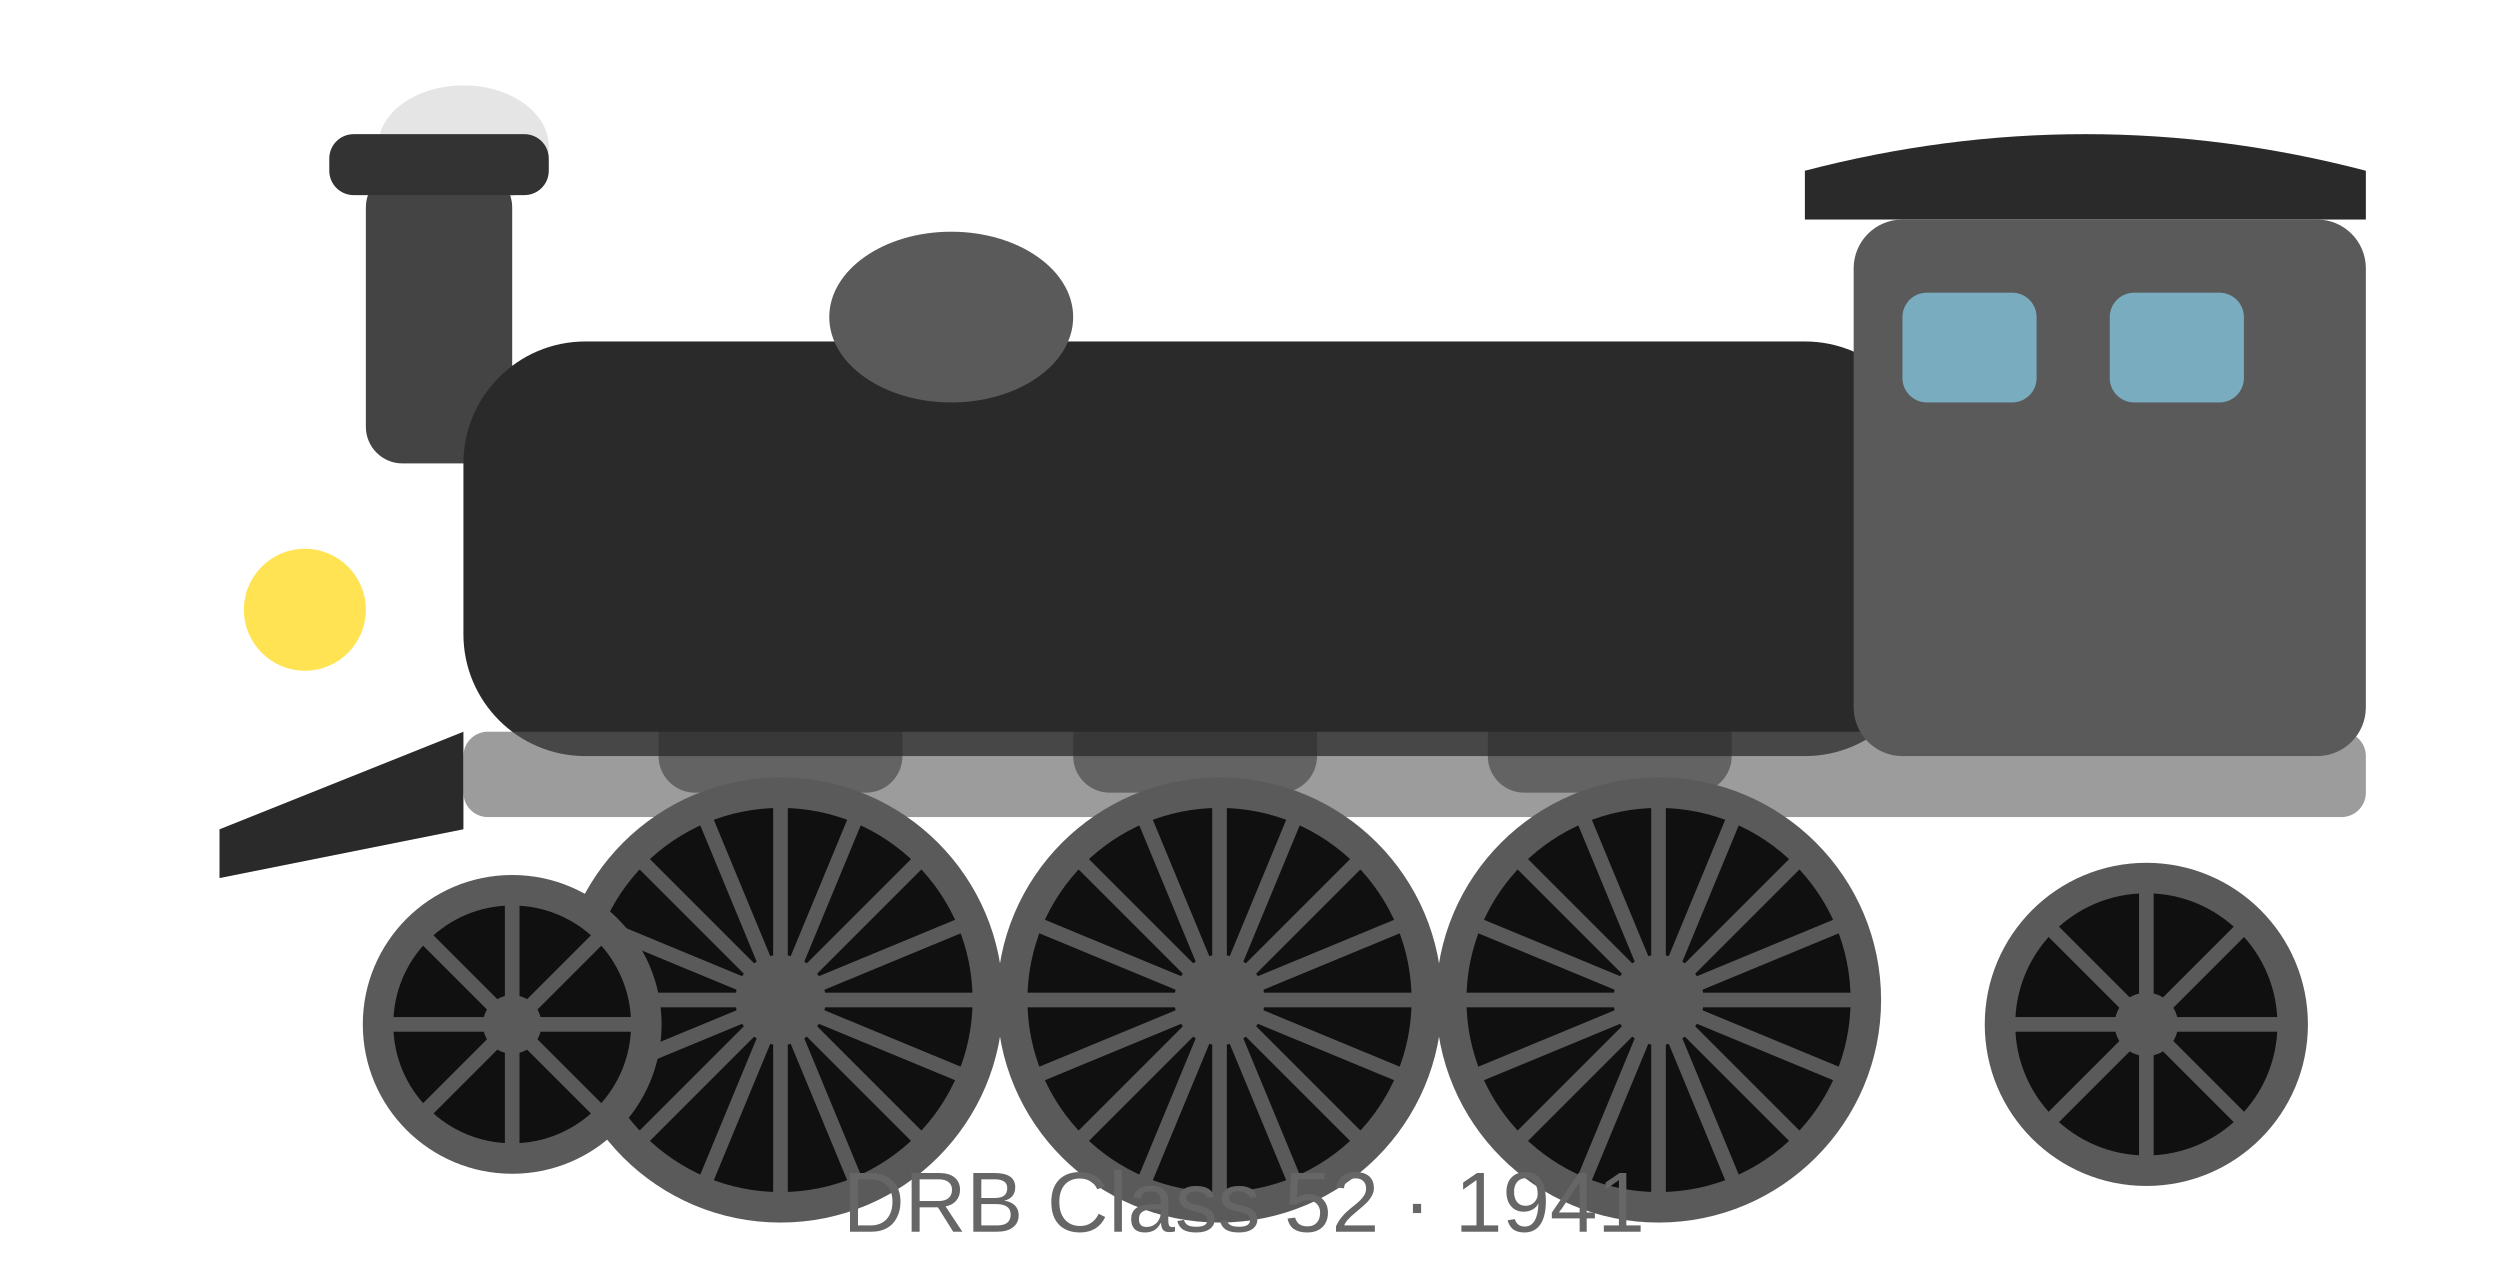
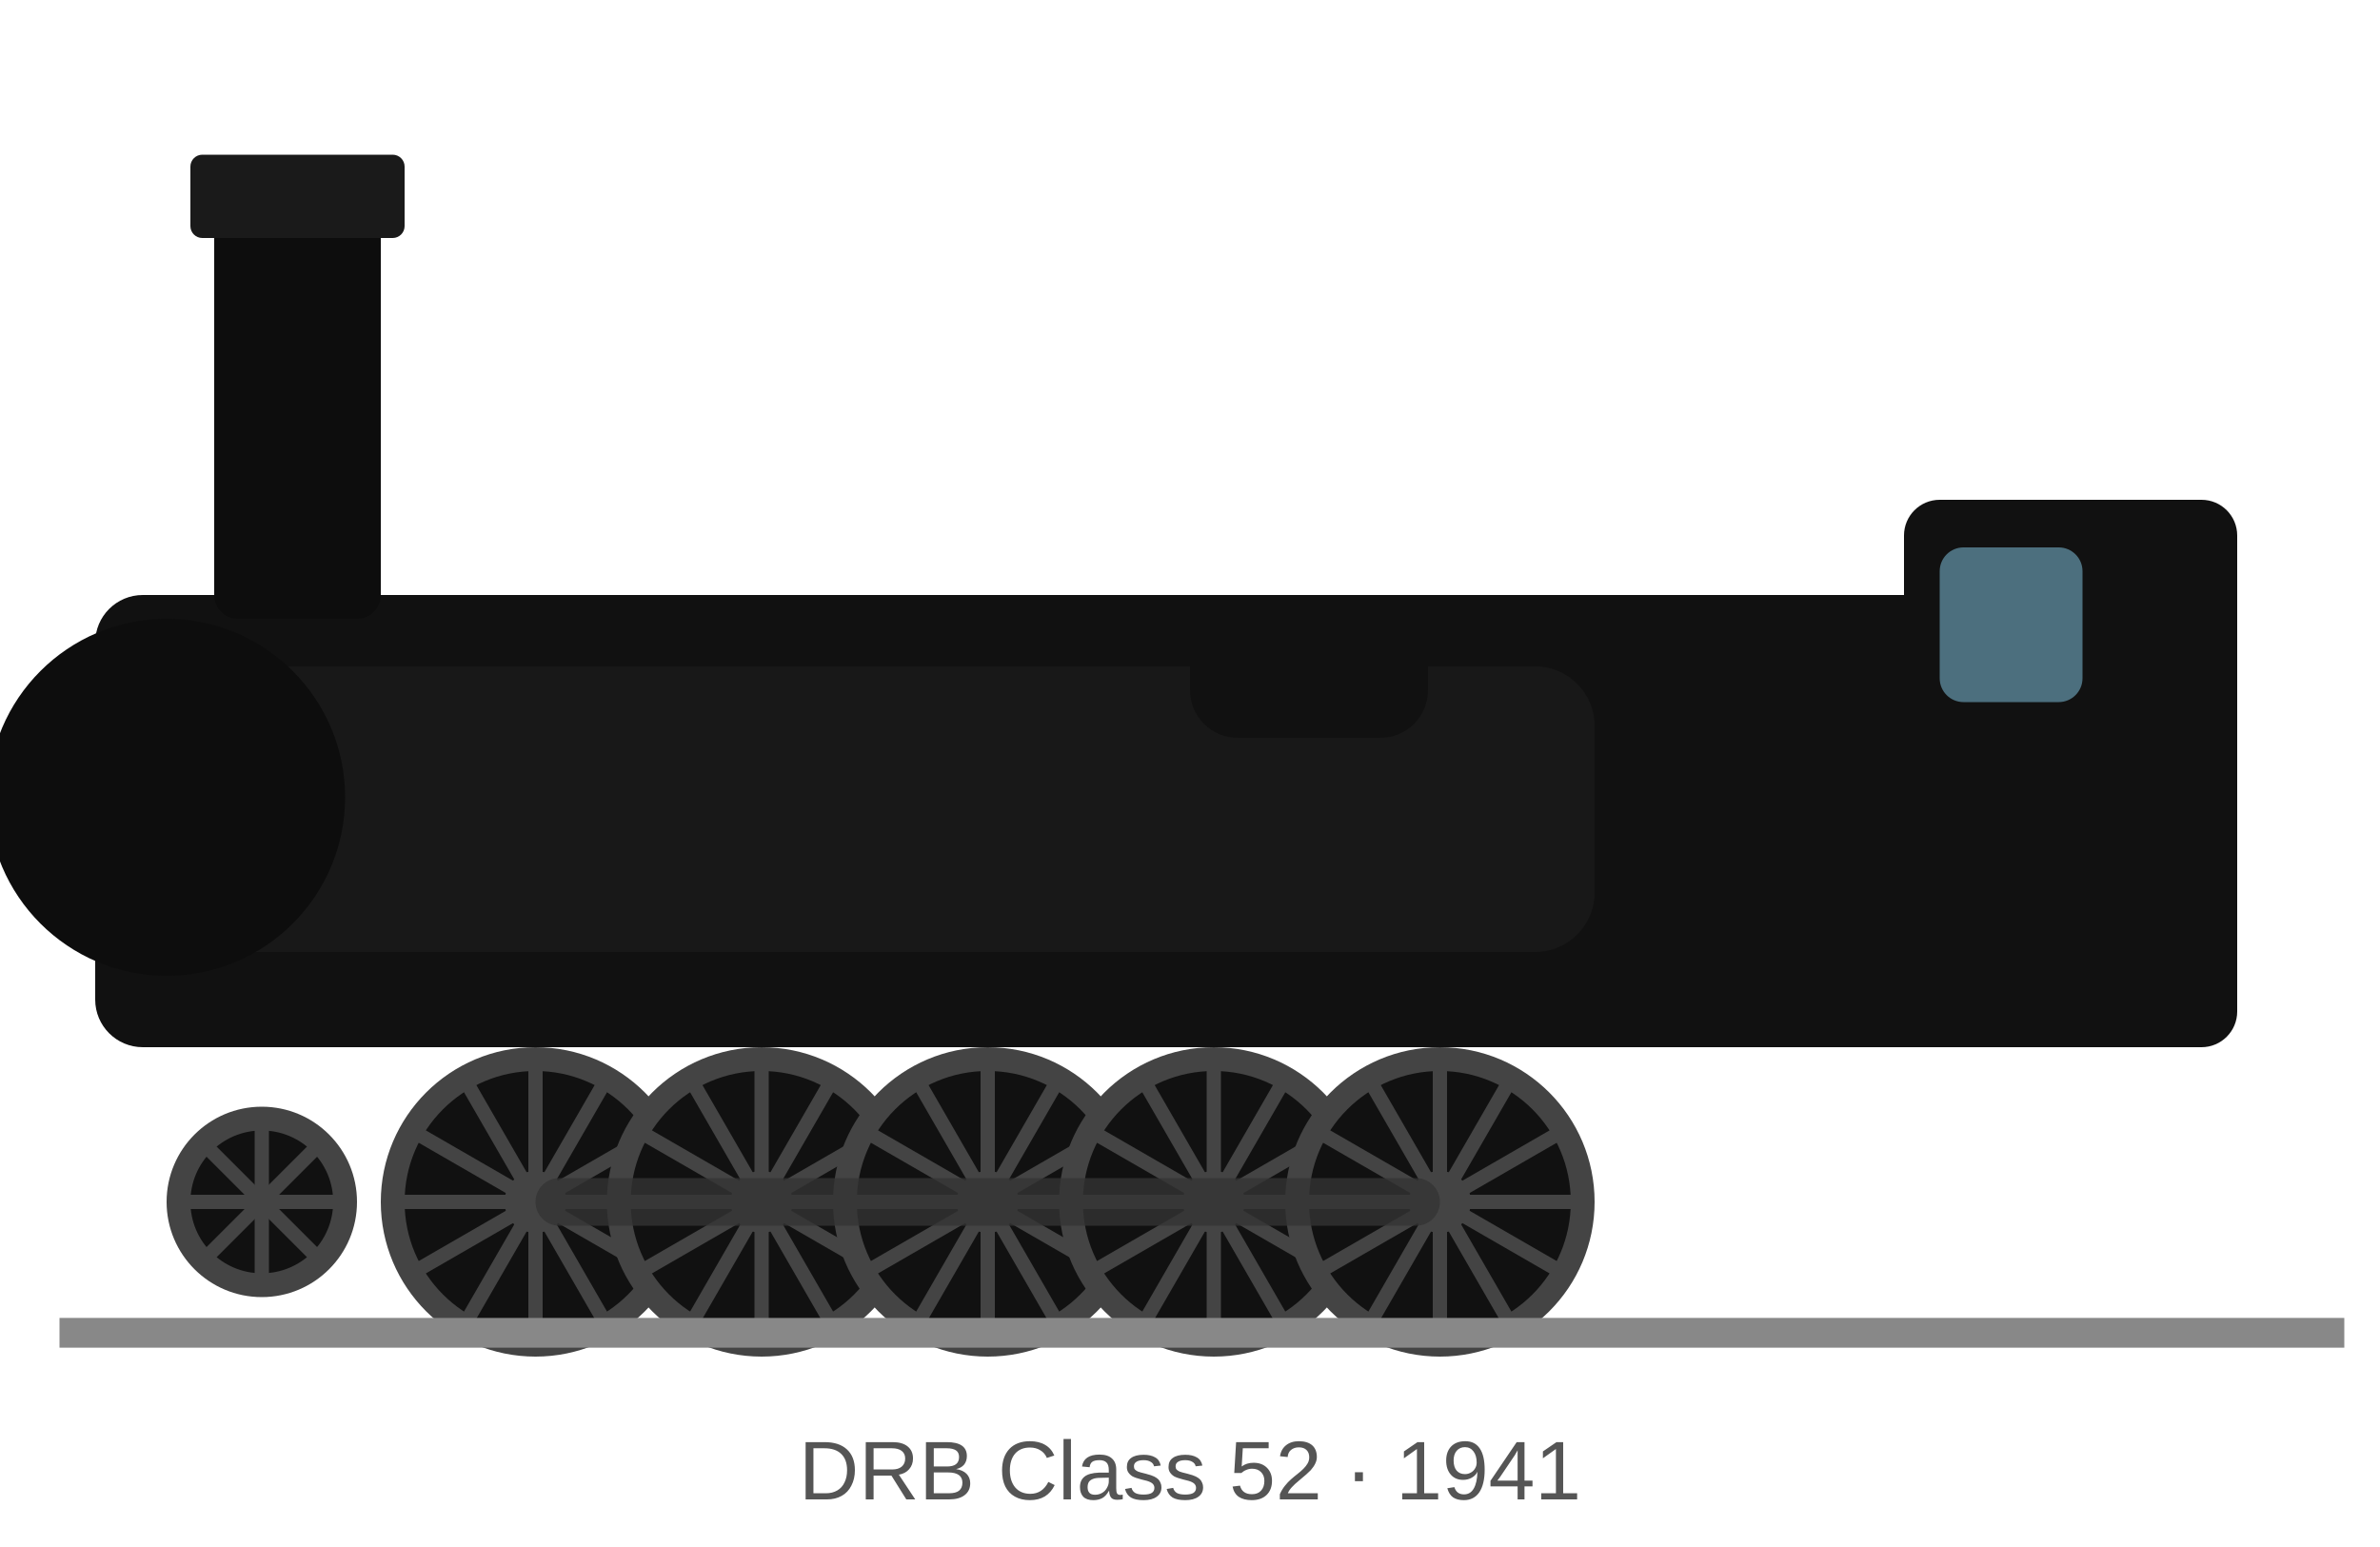
- <svg xmlns="http://www.w3.org/2000/svg" viewBox="0 0 205 105" width="205" height="105">
-   <ellipse cx="38" cy="12" rx="7" ry="5" fill="#CCC" opacity="0.5" />
-   <rect x="30" y="14" width="12" height="24" rx="3" fill="#444" />
-   <rect x="27" y="11" width="18" height="5" rx="2" fill="#333" />
-   <rect x="38" y="28" width="120" height="34" rx="10" fill="#2A2A2A" />
-   <ellipse cx="78" cy="26" rx="10" ry="7" fill="#5A5A5A" />
-   <rect x="152" y="18" width="42" height="44" rx="4" fill="#5A5A5A" />
-   <path d="M148,18 L194,18 L194,14 Q171,8 148,14Z" fill="#2A2A2A" />
-   <rect x="156" y="24" width="11" height="9" rx="2" fill="#87CEEB" opacity="0.7" />
-   <rect x="173" y="24" width="11" height="9" rx="2" fill="#87CEEB" opacity="0.7" />
-   <rect x="38" y="60" width="156" height="7" rx="2" fill="#5A5A5A" opacity="0.6" />
-   <path d="M38,60 L18,68 L18,72 L38,68Z" fill="#2A2A2A" />
-   <circle cx="25" cy="50" r="5" fill="#FFE040" opacity="0.9" />
-   <rect x="54" y="55" width="20" height="10" rx="3" fill="#2A2A2A" opacity="0.5" />
-   <rect x="88" y="55" width="20" height="10" rx="3" fill="#2A2A2A" opacity="0.5" />
-   <rect x="122" y="55" width="20" height="10" rx="3" fill="#2A2A2A" opacity="0.5" />
-   <circle cx="64" cy="82" r="17" fill="#101010" stroke="#5A5A5A" stroke-width="2.5" />
-   <line x1="81.0" y1="82.0" x2="47.0" y2="82.0" stroke="#5A5A5A" stroke-width="1.2" />
-   <line x1="79.7" y1="88.5" x2="48.3" y2="75.5" stroke="#5A5A5A" stroke-width="1.2" />
-   <line x1="76.0" y1="94.0" x2="52.0" y2="70.0" stroke="#5A5A5A" stroke-width="1.2" />
-   <line x1="70.5" y1="97.7" x2="57.5" y2="66.3" stroke="#5A5A5A" stroke-width="1.2" />
-   <line x1="64.0" y1="99.0" x2="64.0" y2="65.0" stroke="#5A5A5A" stroke-width="1.2" />
-   <line x1="57.5" y1="97.7" x2="70.5" y2="66.3" stroke="#5A5A5A" stroke-width="1.2" />
-   <line x1="52.0" y1="94.0" x2="76.0" y2="70.0" stroke="#5A5A5A" stroke-width="1.2" />
-   <line x1="48.3" y1="88.5" x2="79.7" y2="75.5" stroke="#5A5A5A" stroke-width="1.2" />
-   <circle cx="64" cy="82" r="3.7" fill="#5A5A5A" />
-   <circle cx="100" cy="82" r="17" fill="#101010" stroke="#5A5A5A" stroke-width="2.5" />
-   <line x1="117.0" y1="82.0" x2="83.0" y2="82.0" stroke="#5A5A5A" stroke-width="1.2" />
-   <line x1="115.7" y1="88.5" x2="84.3" y2="75.5" stroke="#5A5A5A" stroke-width="1.2" />
-   <line x1="112.0" y1="94.0" x2="88.0" y2="70.0" stroke="#5A5A5A" stroke-width="1.2" />
-   <line x1="106.5" y1="97.7" x2="93.5" y2="66.3" stroke="#5A5A5A" stroke-width="1.2" />
-   <line x1="100.0" y1="99.0" x2="100.0" y2="65.0" stroke="#5A5A5A" stroke-width="1.2" />
-   <line x1="93.5" y1="97.7" x2="106.5" y2="66.3" stroke="#5A5A5A" stroke-width="1.2" />
-   <line x1="88.0" y1="94.0" x2="112.0" y2="70.0" stroke="#5A5A5A" stroke-width="1.2" />
-   <line x1="84.3" y1="88.5" x2="115.7" y2="75.5" stroke="#5A5A5A" stroke-width="1.2" />
-   <circle cx="100" cy="82" r="3.7" fill="#5A5A5A" />
-   <circle cx="136" cy="82" r="17" fill="#101010" stroke="#5A5A5A" stroke-width="2.5" />
-   <line x1="153.0" y1="82.0" x2="119.0" y2="82.0" stroke="#5A5A5A" stroke-width="1.2" />
-   <line x1="151.7" y1="88.5" x2="120.3" y2="75.5" stroke="#5A5A5A" stroke-width="1.2" />
-   <line x1="148.0" y1="94.0" x2="124.0" y2="70.0" stroke="#5A5A5A" stroke-width="1.2" />
-   <line x1="142.5" y1="97.7" x2="129.5" y2="66.3" stroke="#5A5A5A" stroke-width="1.2" />
-   <line x1="136.0" y1="99.0" x2="136.0" y2="65.0" stroke="#5A5A5A" stroke-width="1.2" />
-   <line x1="129.5" y1="97.7" x2="142.5" y2="66.3" stroke="#5A5A5A" stroke-width="1.2" />
-   <line x1="124.0" y1="94.0" x2="148.0" y2="70.0" stroke="#5A5A5A" stroke-width="1.2" />
-   <line x1="120.3" y1="88.5" x2="151.7" y2="75.5" stroke="#5A5A5A" stroke-width="1.2" />
-   <circle cx="136" cy="82" r="3.7" fill="#5A5A5A" />
-   <circle cx="42" cy="84" r="11" fill="#101010" stroke="#5A5A5A" stroke-width="2.5" />
-   <line x1="53.0" y1="84.0" x2="31.0" y2="84.0" stroke="#5A5A5A" stroke-width="1.2" />
-   <line x1="49.8" y1="91.8" x2="34.2" y2="76.2" stroke="#5A5A5A" stroke-width="1.2" />
-   <line x1="42.0" y1="95.0" x2="42.0" y2="73.0" stroke="#5A5A5A" stroke-width="1.2" />
-   <line x1="34.2" y1="91.8" x2="49.8" y2="76.2" stroke="#5A5A5A" stroke-width="1.2" />
-   <circle cx="42" cy="84" r="2.4" fill="#5A5A5A" />
-   <circle cx="176" cy="84" r="12" fill="#101010" stroke="#5A5A5A" stroke-width="2.5" />
-   <line x1="188.0" y1="84.0" x2="164.0" y2="84.0" stroke="#5A5A5A" stroke-width="1.2" />
-   <line x1="184.5" y1="92.5" x2="167.5" y2="75.5" stroke="#5A5A5A" stroke-width="1.2" />
-   <line x1="176.0" y1="96.0" x2="176.0" y2="72.0" stroke="#5A5A5A" stroke-width="1.2" />
-   <line x1="167.5" y1="92.5" x2="184.5" y2="75.5" stroke="#5A5A5A" stroke-width="1.2" />
-   <circle cx="176" cy="84" r="2.6" fill="#5A5A5A" />
-   <text x="102" y="101" font-family="Arial,sans-serif" font-size="7" fill="#666" text-anchor="middle">DRB Class 52 · 1941</text>
+ <svg xmlns="http://www.w3.org/2000/svg" viewBox="0 0 200 130" width="200" height="130">
+   <rect x="8" y="50" width="170" height="38" rx="4" fill="#111" />
+   <rect x="14" y="56" width="120" height="24" rx="5" fill="#181818" />
+   <rect x="18" y="16" width="14" height="36" rx="2" fill="#0d0d0d" />
+   <rect x="16" y="13" width="18" height="7" rx="1" fill="#1a1a1a" />
+   <rect x="160" y="42" width="28" height="46" rx="3" fill="#111" />
+   <rect x="163" y="46" width="12" height="13" rx="2" fill="#87CEEB" opacity="0.5" />
+   <circle cx="14" cy="67" r="15" fill="#0d0d0d" />
+   <rect x="100" y="50" width="20" height="12" rx="4" fill="#111" />
+   <circle cx="22" cy="101" r="7" fill="#111" stroke="#444" stroke-width="2" />
+   <line x1="29.0" y1="101.0" x2="15.0" y2="101.0" stroke="#444" stroke-width="1.2" />
+   <line x1="26.9" y1="105.9" x2="17.1" y2="96.1" stroke="#444" stroke-width="1.2" />
+   <line x1="22.0" y1="108.0" x2="22.0" y2="94.0" stroke="#444" stroke-width="1.2" />
+   <line x1="17.1" y1="105.9" x2="26.9" y2="96.1" stroke="#444" stroke-width="1.2" />
+   <circle cx="22" cy="101" r="1.5" fill="#444" />
+   <circle cx="45" cy="101" r="12" fill="#111" stroke="#444" stroke-width="2" />
+   <line x1="57.0" y1="101.0" x2="33.0" y2="101.0" stroke="#444" stroke-width="1.2" />
+   <line x1="55.4" y1="107.0" x2="34.6" y2="95.0" stroke="#444" stroke-width="1.2" />
+   <line x1="51.0" y1="111.4" x2="39.0" y2="90.6" stroke="#444" stroke-width="1.2" />
+   <line x1="45.0" y1="113.0" x2="45.0" y2="89.0" stroke="#444" stroke-width="1.2" />
+   <line x1="39.0" y1="111.4" x2="51.0" y2="90.6" stroke="#444" stroke-width="1.2" />
+   <line x1="34.6" y1="107.0" x2="55.4" y2="95.0" stroke="#444" stroke-width="1.2" />
+   <circle cx="45" cy="101" r="2.6" fill="#444" />
+   <circle cx="64" cy="101" r="12" fill="#111" stroke="#444" stroke-width="2" />
+   <line x1="76.0" y1="101.0" x2="52.0" y2="101.0" stroke="#444" stroke-width="1.2" />
+   <line x1="74.4" y1="107.0" x2="53.6" y2="95.0" stroke="#444" stroke-width="1.2" />
+   <line x1="70.0" y1="111.4" x2="58.0" y2="90.6" stroke="#444" stroke-width="1.2" />
+   <line x1="64.0" y1="113.0" x2="64.0" y2="89.0" stroke="#444" stroke-width="1.2" />
+   <line x1="58.0" y1="111.4" x2="70.0" y2="90.6" stroke="#444" stroke-width="1.2" />
+   <line x1="53.6" y1="107.0" x2="74.4" y2="95.0" stroke="#444" stroke-width="1.2" />
+   <circle cx="64" cy="101" r="2.6" fill="#444" />
+   <circle cx="83" cy="101" r="12" fill="#111" stroke="#444" stroke-width="2" />
+   <line x1="95.0" y1="101.0" x2="71.0" y2="101.0" stroke="#444" stroke-width="1.2" />
+   <line x1="93.4" y1="107.0" x2="72.6" y2="95.0" stroke="#444" stroke-width="1.2" />
+   <line x1="89.0" y1="111.4" x2="77.0" y2="90.6" stroke="#444" stroke-width="1.2" />
+   <line x1="83.0" y1="113.0" x2="83.0" y2="89.0" stroke="#444" stroke-width="1.2" />
+   <line x1="77.0" y1="111.4" x2="89.0" y2="90.6" stroke="#444" stroke-width="1.2" />
+   <line x1="72.6" y1="107.0" x2="93.4" y2="95.0" stroke="#444" stroke-width="1.2" />
+   <circle cx="83" cy="101" r="2.6" fill="#444" />
+   <circle cx="102" cy="101" r="12" fill="#111" stroke="#444" stroke-width="2" />
+   <line x1="114.0" y1="101.0" x2="90.0" y2="101.0" stroke="#444" stroke-width="1.2" />
+   <line x1="112.4" y1="107.0" x2="91.6" y2="95.0" stroke="#444" stroke-width="1.2" />
+   <line x1="108.0" y1="111.4" x2="96.0" y2="90.6" stroke="#444" stroke-width="1.2" />
+   <line x1="102.0" y1="113.0" x2="102.0" y2="89.0" stroke="#444" stroke-width="1.2" />
+   <line x1="96.0" y1="111.4" x2="108.0" y2="90.6" stroke="#444" stroke-width="1.2" />
+   <line x1="91.6" y1="107.0" x2="112.4" y2="95.0" stroke="#444" stroke-width="1.2" />
+   <circle cx="102" cy="101" r="2.6" fill="#444" />
+   <circle cx="121" cy="101" r="12" fill="#111" stroke="#444" stroke-width="2" />
+   <line x1="133.0" y1="101.0" x2="109.0" y2="101.0" stroke="#444" stroke-width="1.2" />
+   <line x1="131.4" y1="107.0" x2="110.6" y2="95.0" stroke="#444" stroke-width="1.2" />
+   <line x1="127.0" y1="111.4" x2="115.0" y2="90.6" stroke="#444" stroke-width="1.2" />
+   <line x1="121.0" y1="113.0" x2="121.0" y2="89.0" stroke="#444" stroke-width="1.2" />
+   <line x1="115.0" y1="111.4" x2="127.0" y2="90.6" stroke="#444" stroke-width="1.2" />
+   <line x1="110.6" y1="107.0" x2="131.4" y2="95.0" stroke="#444" stroke-width="1.2" />
+   <circle cx="121" cy="101" r="2.6" fill="#444" />
+   <rect x="45" y="99" width="76" height="4" rx="2" fill="#333" opacity="0.8" />
+   <line x1="5" y1="112" x2="197" y2="112" stroke="#888" stroke-width="2.5" />
+   <text x="100" y="126" font-family="Arial,sans-serif" font-size="7" fill="#555" text-anchor="middle">DRB Class 52 · 1941</text>
</svg>
